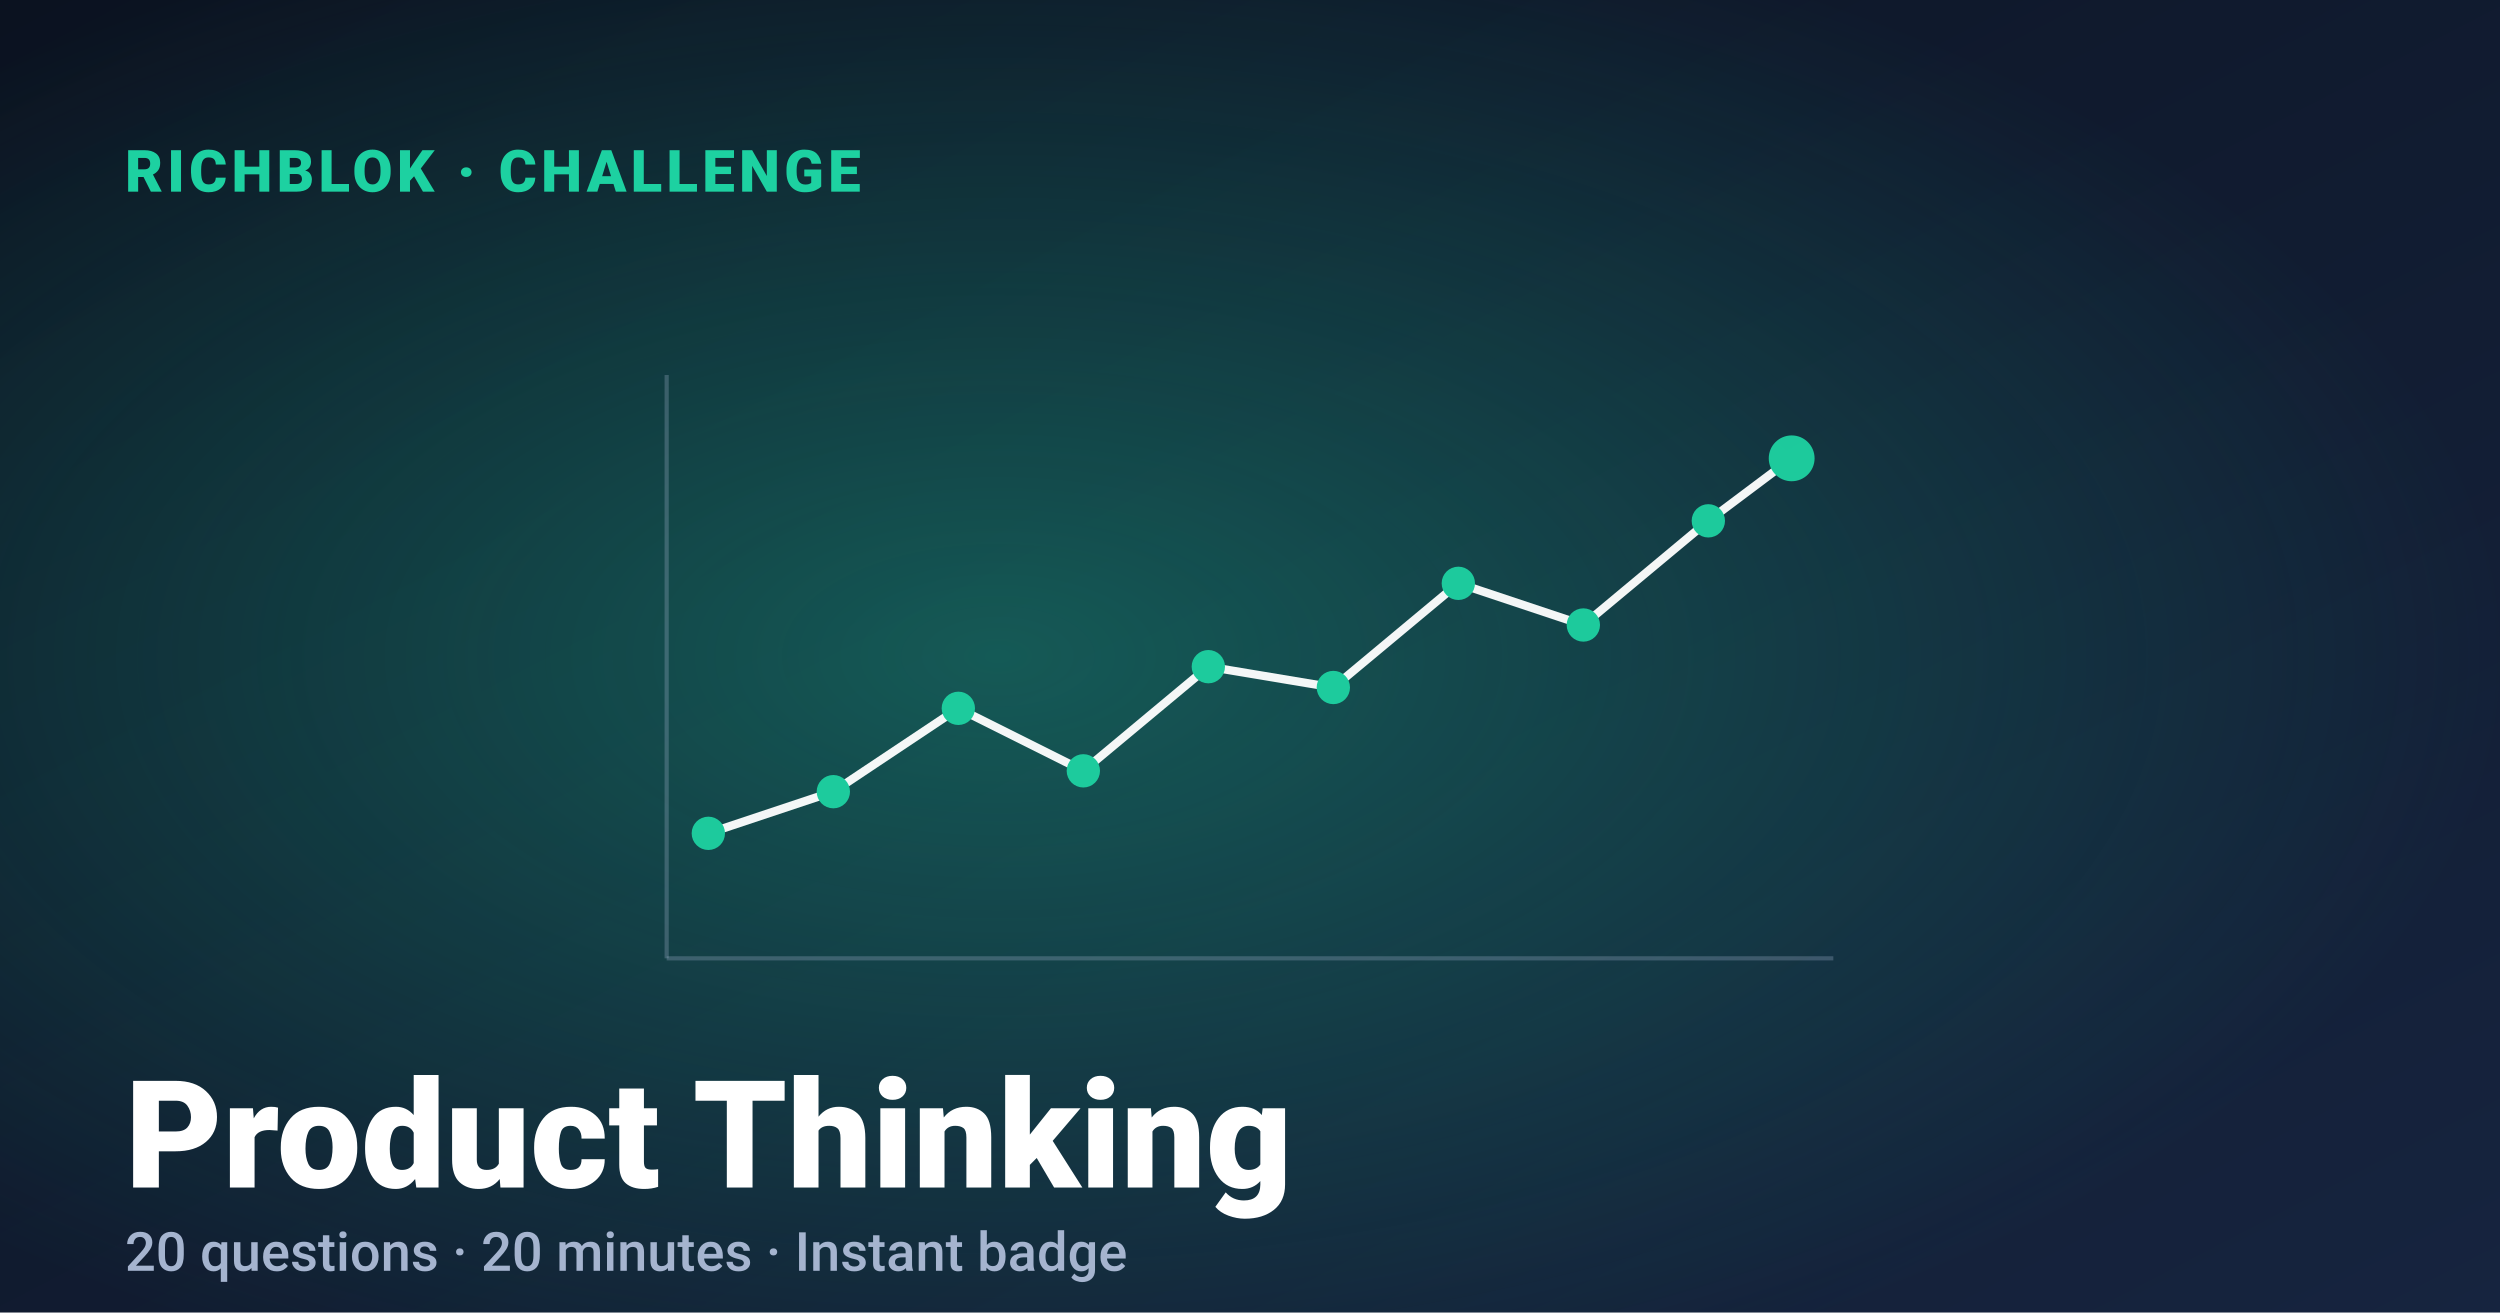
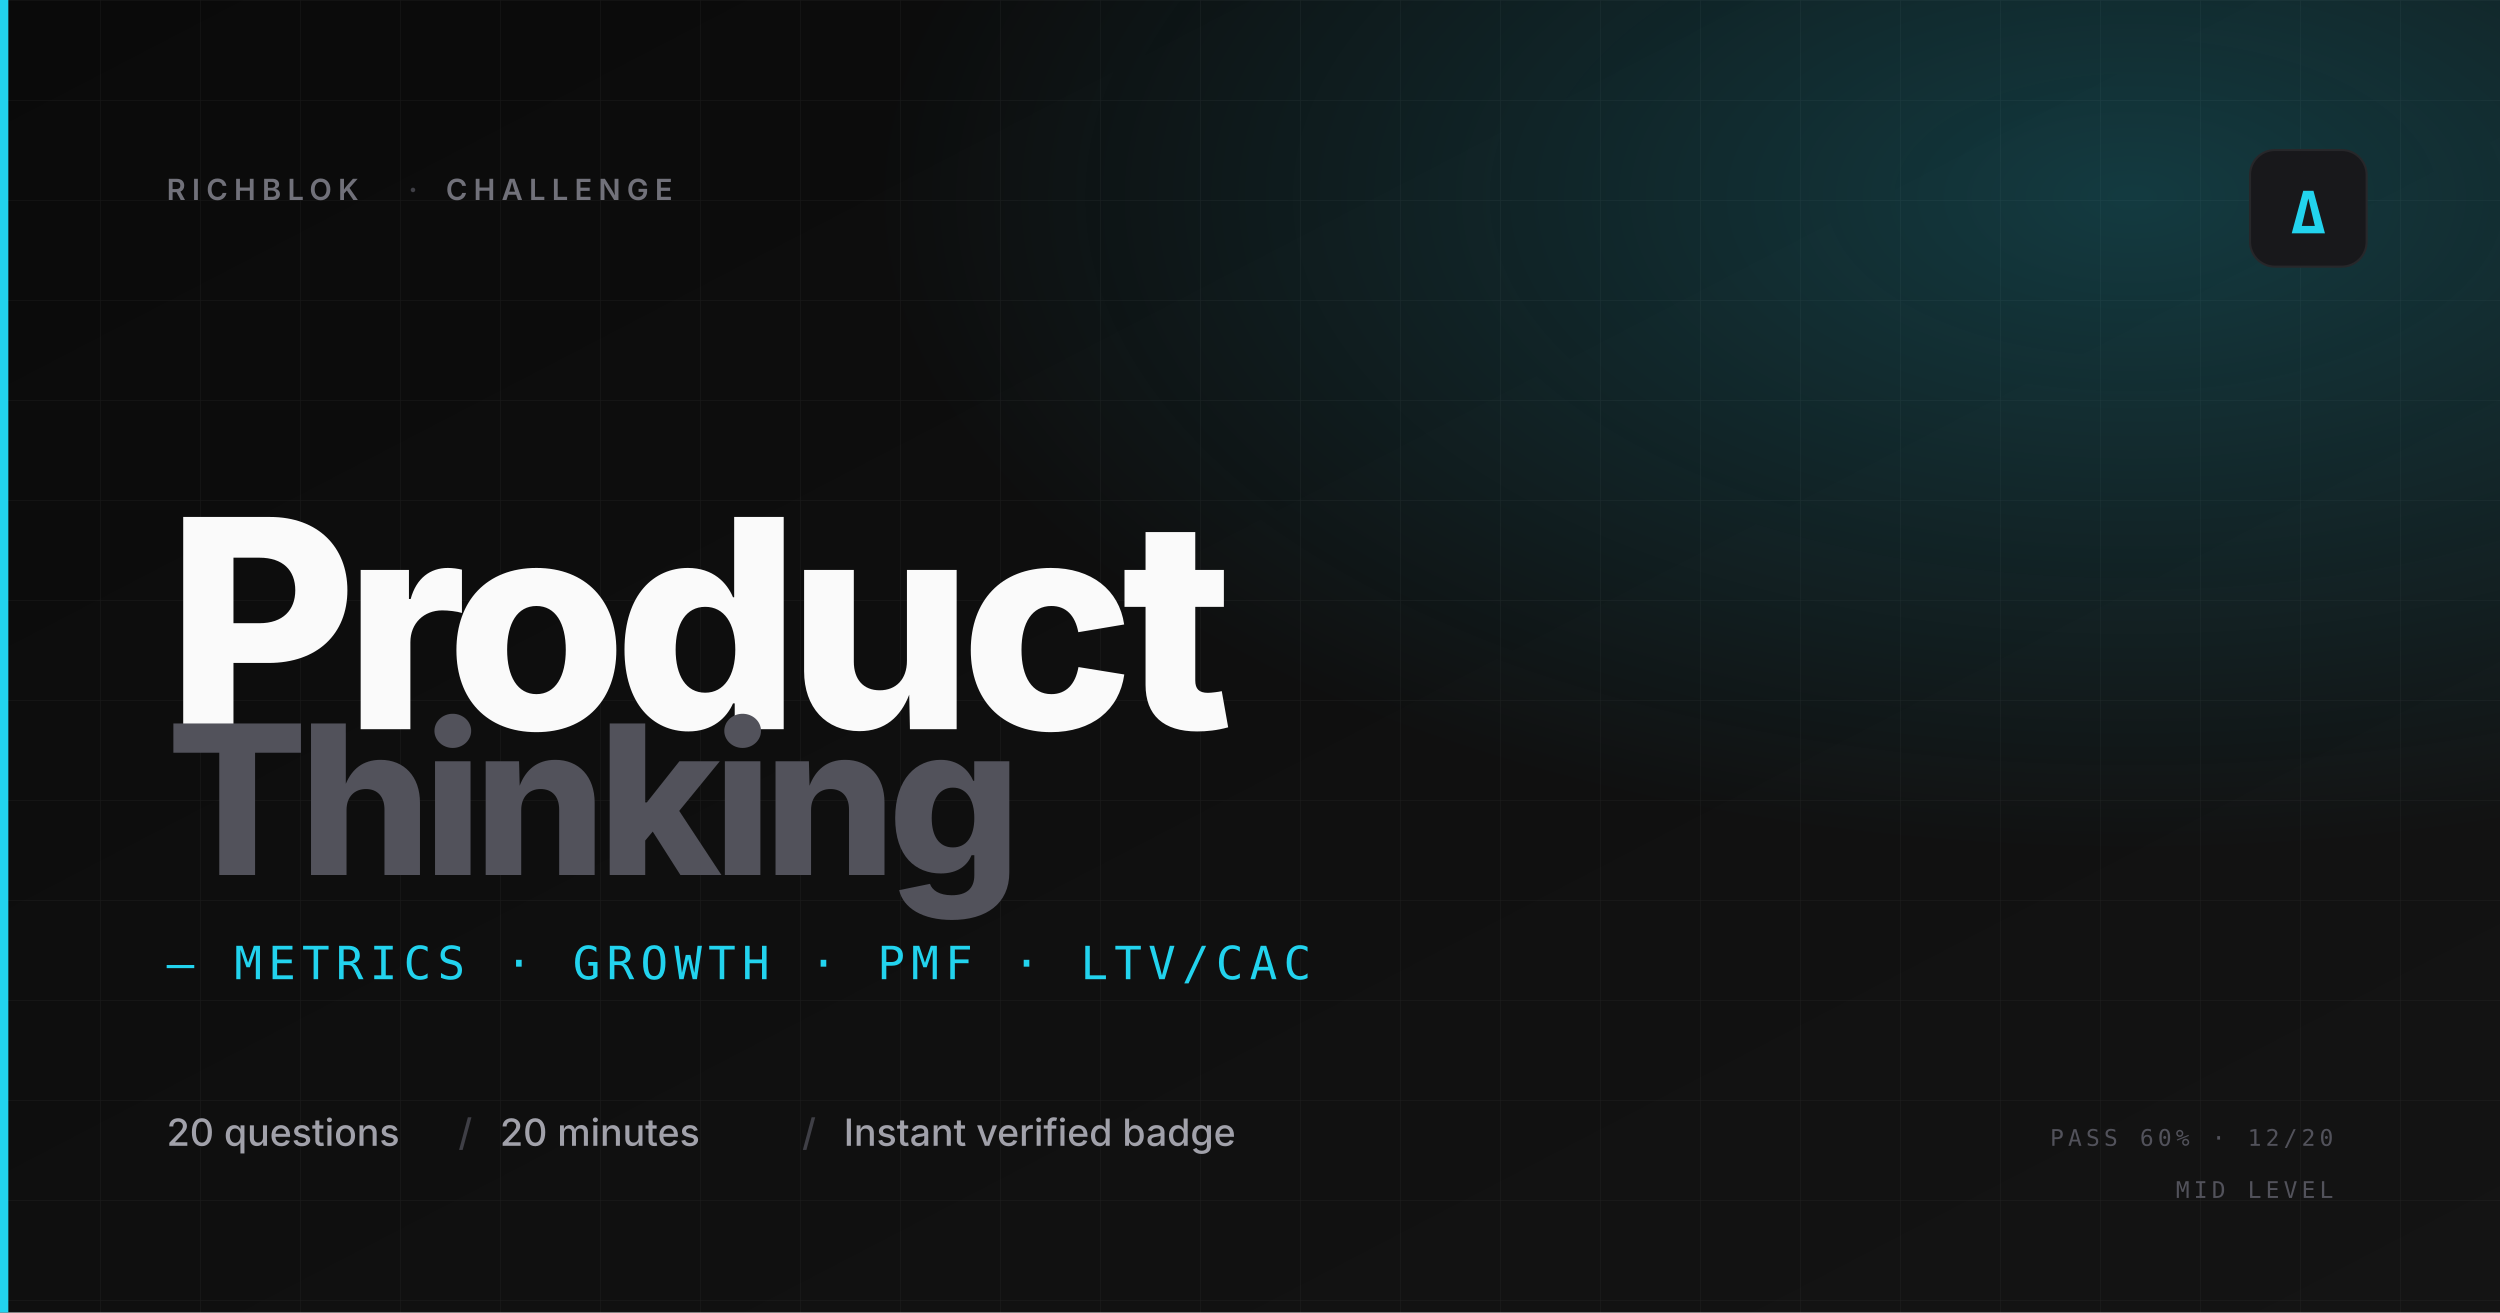
<svg xmlns="http://www.w3.org/2000/svg" viewBox="0 0 1200 630" width="1200" height="630">
  <defs>
-     <linearGradient id="g" x1="0" y1="0" x2="1" y2="1">
-       <stop offset="0" stop-color="#0b1220" />
-       <stop offset="1" stop-color="#16243f" />
+     <linearGradient id="bg" x1="0" y1="0" x2="1" y2="1">
+       <stop offset="0" stop-color="#0a0a0a" />
+       <stop offset="1" stop-color="#141414" />
    </linearGradient>
-     <radialGradient id="r" cx="40%" cy="50%" r="60%">
-       <stop offset="0" stop-color="#1dd1a1" stop-opacity="0.35" />
-       <stop offset="1" stop-color="#1dd1a1" stop-opacity="0" />
+     <pattern id="grid" x="0" y="0" width="48" height="48" patternUnits="userSpaceOnUse">
+       <path d="M 48 0 L 0 0 0 48" fill="none" stroke="#ffffff" stroke-width="0.5" opacity="0.06" />
+     </pattern>
+     <radialGradient id="glow" cx="85%" cy="15%" r="50%">
+       <stop offset="0" stop-color="#22d3ee" stop-opacity="0.22" />
+       <stop offset="1" stop-color="#22d3ee" stop-opacity="0" />
    </radialGradient>
  </defs>
-   <rect width="1200" height="630" fill="url(#g)" />
-   <rect width="1200" height="630" fill="url(#r)" />
-   <g transform="translate(600 360)" stroke="#ffffff" stroke-width="4" fill="none" opacity="0.95">
-     <path d="M -260 40 L -200 20 L -140 -20 L -80 10 L -20 -40 L 40 -30 L 100 -80 L 160 -60 L 220 -110 L 260 -140" />
-     <g fill="#1dd1a1" stroke="#1dd1a1">
-       <circle cx="-260" cy="40" r="6" />
-       <circle cx="-200" cy="20" r="6" />
-       <circle cx="-140" cy="-20" r="6" />
-       <circle cx="-80" cy="10" r="6" />
-       <circle cx="-20" cy="-40" r="6" />
-       <circle cx="40" cy="-30" r="6" />
-       <circle cx="100" cy="-80" r="6" />
-       <circle cx="160" cy="-60" r="6" />
-       <circle cx="220" cy="-110" r="6" />
-       <circle cx="260" cy="-140" r="9" />
-     </g>
-     <line x1="-280" y1="100" x2="280" y2="100" stroke="#a5b4cf" stroke-width="2" opacity="0.3" />
-     <line x1="-280" y1="100" x2="-280" y2="-180" stroke="#a5b4cf" stroke-width="2" opacity="0.3" />
+   <rect width="1200" height="630" fill="url(#bg)" />
+   <rect width="1200" height="630" fill="url(#grid)" />
+   <rect width="1200" height="630" fill="url(#glow)" />
+   <rect x="0" y="0" width="4" height="630" fill="#22d3ee" />
+   <g font-family="Inter, system-ui, -apple-system" fill="#71717a" font-weight="600" font-size="14" letter-spacing="3">
+     <text x="80" y="96">RICHBLOK</text>
+     <text x="196" y="96" fill="#3f3f46">·</text>
+     <text x="214" y="96">CHALLENGE</text>
  </g>
-   <text x="60" y="92" font-family="system-ui,-apple-system,Segoe UI,Roboto,sans-serif" font-weight="800" font-size="28" fill="#1dd1a1" letter-spacing="2">RICHBLOK · CHALLENGE</text>
-   <text x="60" y="570" font-family="system-ui,-apple-system,Segoe UI,Roboto,sans-serif" font-weight="900" font-size="72" fill="#ffffff">Product Thinking</text>
-   <text x="60" y="610" font-family="system-ui,-apple-system,Segoe UI,Roboto,sans-serif" font-weight="500" font-size="26" fill="#a5b4cf">20 questions · 20 minutes · Instant badge</text>
+   <g transform="translate(1080 72)">
+     <rect x="0" y="0" width="56" height="56" rx="12" fill="#18181b" stroke="#27272a" stroke-width="1" />
+     <text x="28" y="40" font-family="'JetBrains Mono', monospace" font-weight="700" font-size="28" fill="#22d3ee" text-anchor="middle">Δ</text>
+   </g>
+   <text x="80" y="350" font-family="Inter, system-ui" font-weight="800" font-size="140" fill="#fafafa" letter-spacing="-6">Product</text>
+   <text x="80" y="420" font-family="Inter, system-ui" font-weight="800" font-size="100" fill="#52525b" letter-spacing="-4">Thinking</text>
+   <text x="80" y="470" font-family="'JetBrains Mono', monospace" font-weight="500" font-size="22" fill="#22d3ee" letter-spacing="3">— METRICS · GROWTH · PMF · LTV/CAC</text>
+   <g font-family="Inter, system-ui" fill="#a1a1aa">
+     <text x="80" y="550" font-weight="500" font-size="18">20 questions</text>
+     <text x="220" y="550" font-weight="500" font-size="18" fill="#3f3f46">/</text>
+     <text x="240" y="550" font-weight="500" font-size="18">20 minutes</text>
+     <text x="385" y="550" font-weight="500" font-size="18" fill="#3f3f46">/</text>
+     <text x="405" y="550" font-weight="500" font-size="18">Instant verified badge</text>
+   </g>
+   <g font-family="'JetBrains Mono', monospace" font-weight="500" font-size="11" fill="#52525b" letter-spacing="2">
+     <text x="1120" y="550" text-anchor="end">PASS 60% · 12/20</text>
+     <text x="1120" y="575" text-anchor="end">MID LEVEL</text>
+   </g>
</svg>
